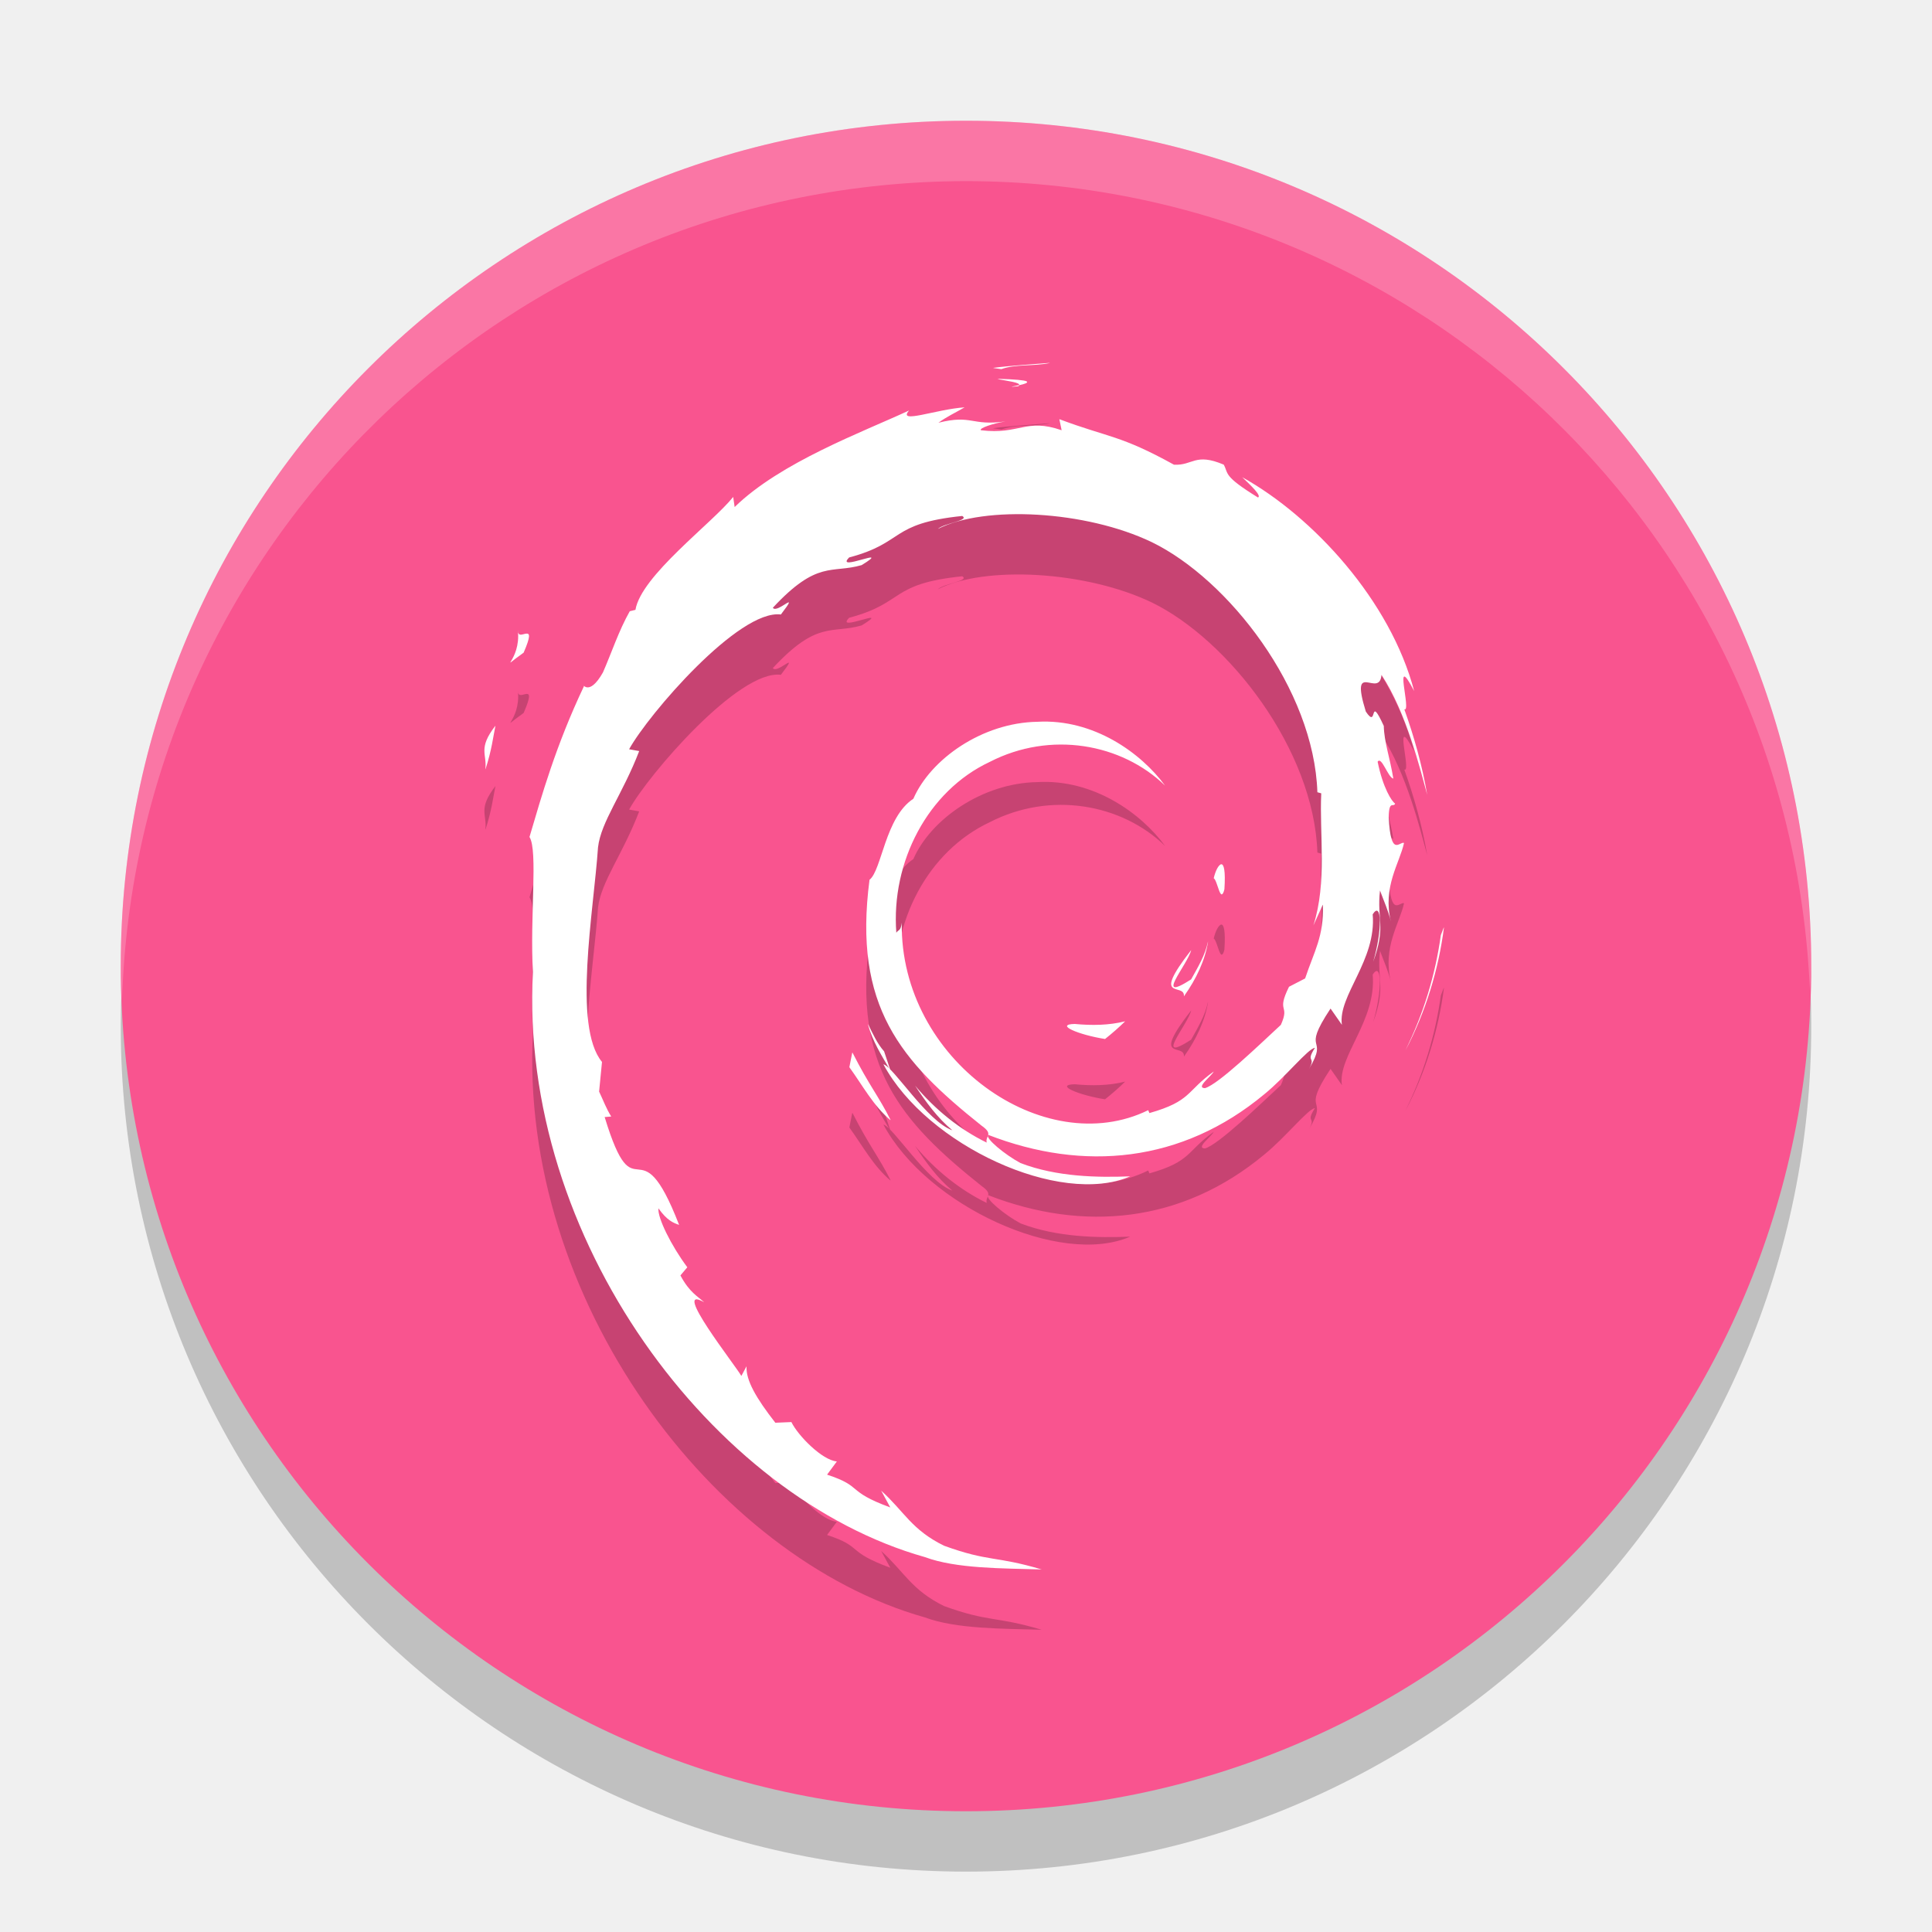
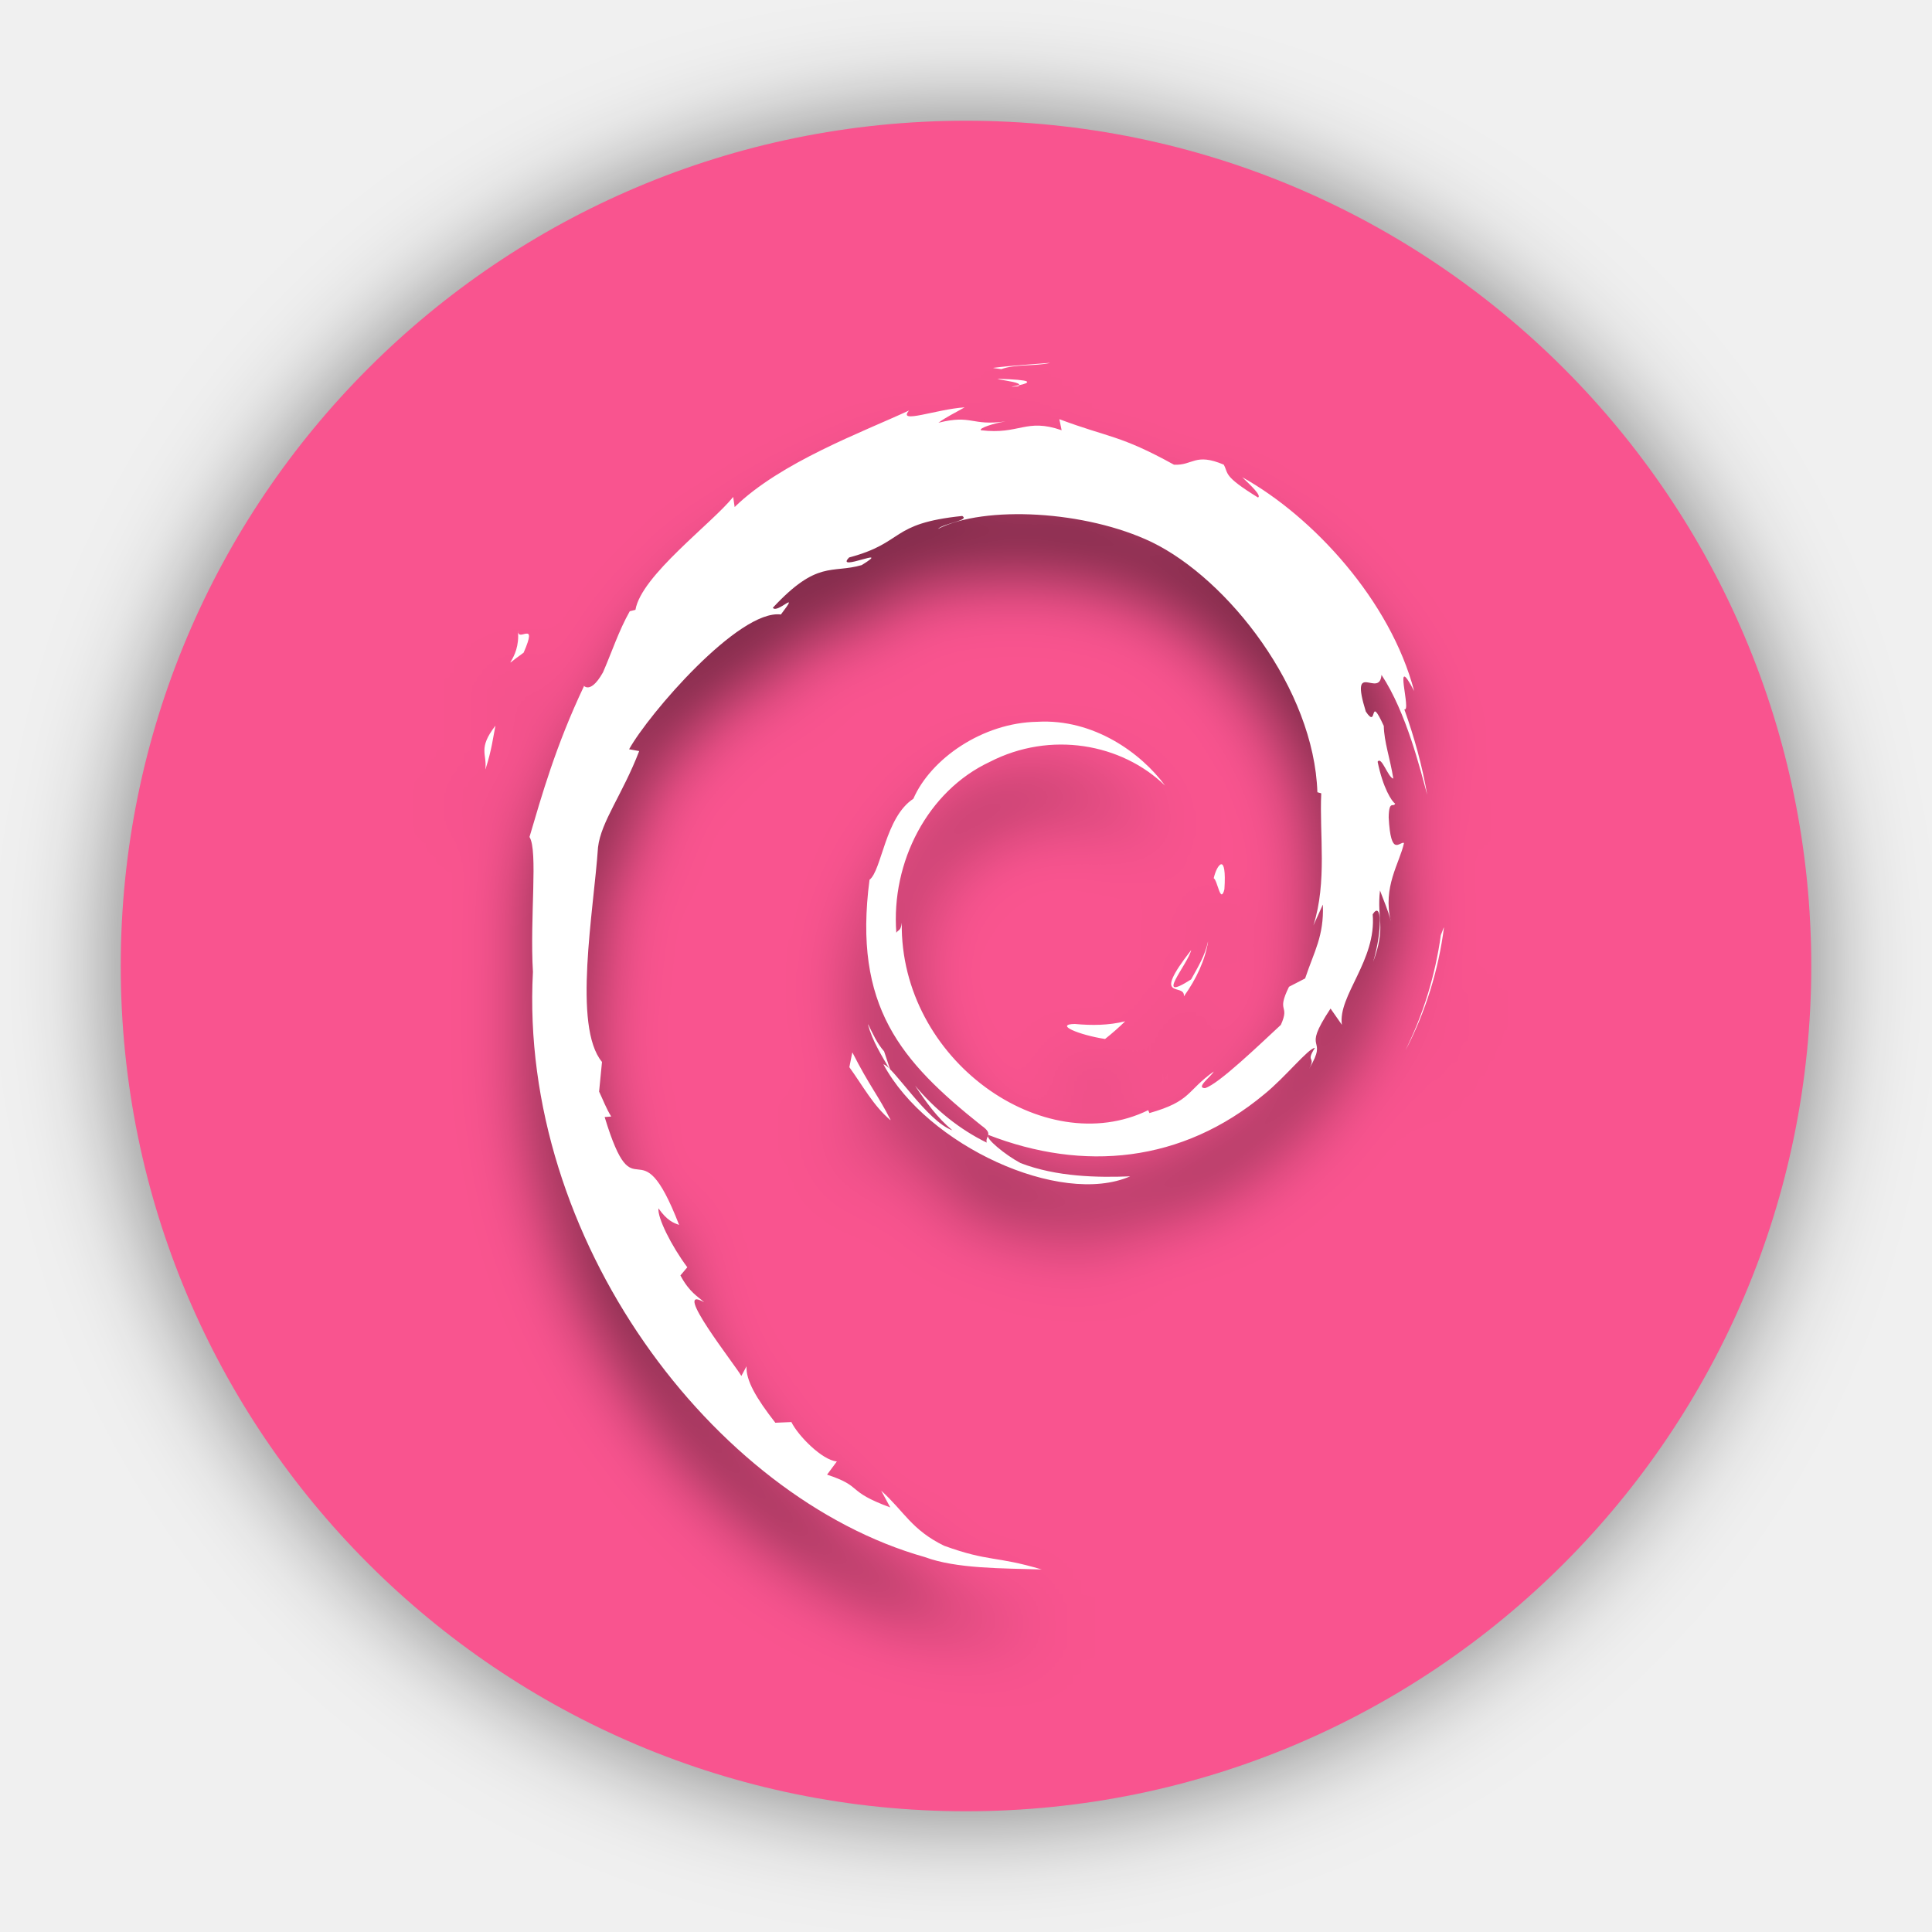
- <svg xmlns="http://www.w3.org/2000/svg" width="32" height="32" version="1">
-   <circle opacity=".2" cx="16" cy="17" r="14" />
-   <circle fill="#f9548f" cx="16" cy="16" r="14" />
-   <path style="opacity:.2" d="m8.039 13.742c0.106-0.33 0.125-0.528 0.165-0.72-0.292 0.38-0.135 0.461-0.165 0.72m0.539-2.293c0.053 0.495-0.366 0.688 0.093 0.361 0.246-0.564-0.096-0.156-0.093-0.361m8.008-4.335c0.228-0.085 0.56-0.047 0.803-0.103-0.316 0.027-0.63 0.043-0.94 0.083l0.137 0.019m7.328 9.247-0.049 0.127c-0.091 0.657-0.287 1.307-0.588 1.91 0.332-0.636 0.547-1.332 0.637-2.037m-9.274 2.053c-0.118-0.132-0.186-0.291-0.265-0.45 0.074 0.278 0.227 0.518 0.369 0.761l-0.104-0.311m-0.524 0.021-0.048 0.241c0.222 0.307 0.398 0.639 0.681 0.878-0.204-0.404-0.355-0.571-0.633-1.119m2.762-11.054-0.127 0.027 0.118-0.011 0.009-0.016m-0.359-0.102c0.18 0.033 0.389 0.058 0.359 0.102 0.198-0.044 0.242-0.084-0.359-0.102m3.757 8.454c0.041-0.619-0.119-0.423-0.173-0.187 0.063 0.034 0.113 0.436 0.173 0.187m-0.668 1.771c0.202-0.283 0.348-0.591 0.4-0.911-0.045 0.228-0.166 0.424-0.281 0.632-0.63 0.404-0.06-0.24-0-0.485-0.678 0.87-0.093 0.521-0.118 0.764m-1.81 0.459c-0.337 0.004 0.063 0.177 0.504 0.246 0.122-0.097 0.232-0.194 0.33-0.29-0.274 0.068-0.553 0.07-0.834 0.044m-9.758-4.221c0.106-0.33 0.125-0.528 0.165-0.72-0.292 0.38-0.135 0.461-0.165 0.72m0.539-2.293c0.053 0.495-0.366 0.688 0.093 0.361 0.246-0.564-0.096-0.156-0.092-0.361m8.007-4.336c0.228-0.085 0.56-0.047 0.803-0.103-0.316 0.027-0.63 0.043-0.939 0.083l0.137 0.019m7.328 9.248-0.049 0.127c-0.091 0.657-0.287 1.307-0.588 1.91 0.332-0.636 0.546-1.332 0.637-2.037m-9.274 2.053c-0.117-0.132-0.186-0.291-0.265-0.45 0.074 0.278 0.227 0.518 0.369 0.761l-0.104-0.312m-0.524 0.021-0.048 0.241c0.222 0.307 0.398 0.639 0.681 0.878-0.204-0.404-0.355-0.571-0.633-1.119m2.762-11.055-0.127 0.027 0.118-0.011 0.009-0.016m5.03 8.61c0.019 0.519-0.146 0.772-0.294 1.218l-0.267 0.138c-0.218 0.442 0.022 0.28-0.135 0.631-0.341 0.315-1.035 0.987-1.257 1.048-0.162-0.004 0.11-0.199 0.145-0.275-0.457 0.326-0.366 0.489-1.065 0.688l-0.02-0.048c-1.722 0.843-4.114-0.827-4.082-3.105-0.018 0.144-0.052 0.108-0.09 0.166-0.089-1.172 0.52-2.349 1.548-2.83 1.005-0.517 2.183-0.305 2.903 0.393-0.395-0.539-1.183-1.11-2.115-1.057-0.914 0.015-1.769 0.619-2.054 1.275-0.468 0.306-0.522 1.182-0.726 1.342-0.275 2.098 0.516 3.004 1.854 4.071 0.21 0.147 0.059 0.17 0.087 0.282-0.444-0.216-0.851-0.543-1.186-0.943 0.178 0.27 0.369 0.533 0.617 0.739-0.419-0.147-0.979-1.056-1.142-1.093 0.722 1.345 2.93 2.359 4.087 1.856-0.535 0.021-1.215 0.011-1.816-0.22-0.253-0.135-0.596-0.415-0.535-0.467 1.578 0.613 3.208 0.464 4.574-0.674 0.348-0.282 0.727-0.76 0.837-0.767-0.165 0.258 0.028 0.124-0.099 0.352 0.346-0.581-0.151-0.236 0.358-1.003l0.188 0.269c-0.07-0.482 0.576-1.067 0.51-1.83 0.148-0.233 0.165 0.251 0.008 0.787 0.218-0.595 0.058-0.691 0.113-1.182 0.06 0.165 0.14 0.34 0.181 0.515-0.142-0.575 0.145-0.968 0.217-1.302-0.071-0.032-0.219 0.254-0.254-0.425 0.005-0.295 0.079-0.155 0.107-0.227-0.055-0.033-0.202-0.259-0.29-0.693 0.064-0.102 0.172 0.264 0.26 0.279-0.056-0.345-0.153-0.608-0.158-0.872-0.256-0.557-0.091 0.074-0.298-0.239-0.273-0.884 0.226-0.205 0.26-0.607 0.413 0.622 0.648 1.588 0.757 1.987-0.083-0.487-0.216-0.96-0.379-1.417 0.126 0.055-0.202-1.002 0.163-0.302-0.392-1.493-1.671-2.888-2.848-3.542 0.144 0.137 0.326 0.309 0.261 0.336-0.586-0.362-0.483-0.391-0.567-0.544-0.477-0.202-0.508 0.017-0.824 0.001-0.899-0.496-1.072-0.444-1.899-0.754l0.038 0.183c-0.595-0.206-0.694 0.078-1.337 0-0.039-0.032 0.206-0.115 0.408-0.146-0.576 0.079-0.549-0.118-1.112 0.022 0.139-0.101 0.286-0.169 0.434-0.255-0.469 0.03-1.121 0.284-0.92 0.052-0.766 0.356-2.126 0.855-2.889 1.599l-0.024-0.167c-0.35 0.437-1.525 1.304-1.619 1.87l-0.094 0.023c-0.182 0.321-0.3 0.684-0.444 1.013-0.238 0.422-0.349 0.163-0.315 0.229-0.468 0.987-0.701 1.817-0.902 2.497 0.143 0.223 0.004 1.34 0.057 2.234-0.235 4.417 2.98 8.704 6.494 9.694 0.515 0.192 1.281 0.185 1.932 0.204-0.768-0.229-0.868-0.121-1.617-0.393-0.54-0.265-0.658-0.567-1.041-0.912l0.151 0.278c-0.75-0.276-0.436-0.342-1.047-0.543l0.162-0.219c-0.242-0.019-0.643-0.426-0.753-0.652l-0.266 0.011c-0.32-0.41-0.49-0.706-0.477-0.935l-0.086 0.16c-0.097-0.174-1.176-1.539-0.617-1.221-0.104-0.098-0.242-0.161-0.392-0.444l0.114-0.135c-0.269-0.361-0.496-0.823-0.478-0.976 0.144 0.202 0.243 0.239 0.342 0.274-0.68-1.755-0.718-0.097-1.233-1.786l0.109-0.009c-0.083-0.131-0.134-0.273-0.201-0.413l0.048-0.491c-0.489-0.589-0.137-2.504-0.066-3.554 0.049-0.427 0.409-0.882 0.682-1.595l-0.167-0.03c0.319-0.578 1.819-2.322 2.514-2.232 0.337-0.44-0.067-0.002-0.133-0.112 0.74-0.796 0.972-0.562 1.471-0.706 0.538-0.332-0.462 0.13-0.207-0.127 0.931-0.247 0.659-0.562 1.873-0.687 0.128 0.076-0.297 0.117-0.404 0.215 0.775-0.395 2.453-0.305 3.544 0.219 1.264 0.615 2.686 2.432 2.742 4.142l0.064 0.018c-0.032 0.68 0.1 1.466-0.13 2.188l0.155-0.342m-5.387-8.712c0.18 0.033 0.389 0.058 0.359 0.102 0.198-0.044 0.242-0.084-0.359-0.102m3.758 8.455c0.041-0.619-0.119-0.423-0.173-0.187 0.063 0.034 0.113 0.436 0.173 0.187m-0.669 1.771c0.202-0.283 0.348-0.591 0.4-0.911-0.045 0.228-0.166 0.424-0.281 0.632-0.63 0.404-0.06-0.24-0-0.485-0.678 0.87-0.093 0.521-0.118 0.764m-1.81 0.46c-0.337 0.005 0.063 0.177 0.504 0.246 0.122-0.097 0.232-0.194 0.33-0.29-0.274 0.068-0.553 0.07-0.834 0.044" />
-   <path style="fill:#ffffff" d="m8.039 12.742c0.106-0.33 0.125-0.528 0.165-0.72-0.292 0.38-0.135 0.461-0.165 0.72m0.539-2.293c0.053 0.495-0.366 0.688 0.092 0.361 0.246-0.564-0.096-0.156-0.092-0.361m8.008-4.335c0.228-0.085 0.56-0.047 0.803-0.102-0.316 0.027-0.63 0.043-0.94 0.083l0.137 0.019m7.328 9.247-0.049 0.127c-0.091 0.657-0.287 1.307-0.588 1.91 0.332-0.636 0.547-1.332 0.637-2.037m-9.274 2.053c-0.118-0.132-0.186-0.291-0.265-0.45 0.074 0.278 0.227 0.518 0.369 0.761l-0.104-0.311m-0.524 0.021-0.048 0.241c0.222 0.307 0.398 0.639 0.681 0.878-0.204-0.404-0.355-0.571-0.633-1.119m2.762-11.054-0.127 0.027 0.118-0.011 0.009-0.016m-0.359-0.102c0.18 0.033 0.389 0.058 0.359 0.102 0.198-0.044 0.242-0.084-0.359-0.102m3.757 8.454c0.041-0.619-0.119-0.423-0.173-0.187 0.063 0.034 0.113 0.436 0.173 0.187m-0.668 1.771c0.202-0.283 0.348-0.591 0.4-0.911-0.045 0.228-0.166 0.424-0.281 0.632-0.63 0.404-0.06-0.24-0-0.485-0.678 0.87-0.093 0.521-0.118 0.764m-1.81 0.459c-0.337 0.004 0.063 0.177 0.504 0.246 0.122-0.097 0.232-0.194 0.33-0.29-0.274 0.068-0.553 0.07-0.834 0.044m-9.758-4.221c0.106-0.33 0.125-0.528 0.165-0.72-0.292 0.38-0.135 0.461-0.165 0.72m0.539-2.293c0.053 0.495-0.366 0.688 0.093 0.361 0.246-0.564-0.096-0.156-0.092-0.361m8.007-4.336c0.228-0.085 0.56-0.047 0.803-0.103-0.316 0.027-0.63 0.043-0.939 0.083l0.137 0.019m7.328 9.248-0.049 0.127c-0.091 0.657-0.287 1.307-0.588 1.91 0.332-0.636 0.546-1.332 0.637-2.037m-9.274 2.053c-0.117-0.132-0.186-0.291-0.265-0.45 0.074 0.278 0.227 0.518 0.369 0.761l-0.104-0.312m-0.524 0.021-0.048 0.241c0.222 0.307 0.398 0.639 0.681 0.878-0.204-0.404-0.355-0.571-0.633-1.119m2.762-11.055-0.127 0.027 0.118-0.011 0.009-0.016m5.03 8.61c0.019 0.519-0.146 0.772-0.294 1.218l-0.267 0.138c-0.218 0.442 0.022 0.28-0.135 0.631-0.341 0.315-1.035 0.987-1.257 1.048-0.162-0.004 0.11-0.199 0.145-0.275-0.457 0.326-0.366 0.489-1.065 0.688l-0.02-0.048c-1.722 0.843-4.114-0.827-4.082-3.105-0.018 0.144-0.052 0.108-0.09 0.166-0.089-1.172 0.52-2.349 1.548-2.83 1.005-0.517 2.183-0.305 2.903 0.393-0.395-0.539-1.183-1.11-2.115-1.057-0.914 0.015-1.769 0.619-2.054 1.275-0.468 0.306-0.522 1.182-0.726 1.342-0.275 2.098 0.516 3.004 1.854 4.071 0.21 0.147 0.059 0.17 0.087 0.282-0.444-0.216-0.851-0.543-1.186-0.943 0.178 0.27 0.369 0.533 0.617 0.739-0.419-0.147-0.979-1.056-1.142-1.093 0.722 1.345 2.93 2.359 4.087 1.856-0.535 0.021-1.215 0.011-1.816-0.22-0.253-0.135-0.596-0.415-0.535-0.467 1.578 0.613 3.208 0.464 4.574-0.674 0.348-0.282 0.727-0.76 0.837-0.767-0.165 0.258 0.028 0.124-0.099 0.352 0.346-0.581-0.151-0.236 0.358-1.003l0.188 0.269c-0.07-0.482 0.576-1.067 0.51-1.83 0.148-0.233 0.165 0.251 0.008 0.787 0.218-0.595 0.058-0.691 0.113-1.182 0.06 0.165 0.14 0.34 0.181 0.515-0.142-0.575 0.145-0.968 0.217-1.302-0.071-0.032-0.219 0.254-0.254-0.425 0.005-0.295 0.079-0.155 0.107-0.227-0.055-0.033-0.202-0.259-0.29-0.693 0.064-0.102 0.172 0.264 0.26 0.279-0.056-0.345-0.153-0.608-0.158-0.872-0.256-0.557-0.091 0.074-0.298-0.239-0.273-0.884 0.226-0.205 0.26-0.607 0.413 0.622 0.648 1.588 0.757 1.987-0.083-0.487-0.216-0.96-0.379-1.417 0.126 0.055-0.202-1.002 0.163-0.302-0.392-1.493-1.671-2.888-2.848-3.542 0.144 0.137 0.326 0.309 0.261 0.336-0.586-0.362-0.483-0.391-0.567-0.544-0.477-0.202-0.508 0.017-0.824 0.001-0.899-0.496-1.072-0.444-1.899-0.754l0.038 0.183c-0.595-0.206-0.694 0.078-1.337 0-0.039-0.032 0.206-0.115 0.408-0.146-0.576 0.079-0.549-0.118-1.112 0.022 0.139-0.101 0.286-0.169 0.434-0.255-0.469 0.03-1.121 0.284-0.92 0.052-0.766 0.356-2.126 0.855-2.889 1.599l-0.024-0.167c-0.35 0.437-1.525 1.304-1.619 1.87l-0.094 0.023c-0.182 0.321-0.3 0.684-0.444 1.013-0.238 0.422-0.349 0.163-0.315 0.229-0.468 0.987-0.701 1.817-0.902 2.497 0.143 0.223 0.004 1.34 0.057 2.234-0.235 4.417 2.98 8.704 6.494 9.694 0.515 0.192 1.281 0.185 1.932 0.204-0.768-0.229-0.868-0.121-1.617-0.393-0.54-0.265-0.658-0.567-1.041-0.912l0.151 0.278c-0.75-0.276-0.436-0.342-1.047-0.543l0.162-0.219c-0.242-0.019-0.643-0.426-0.753-0.652l-0.266 0.011c-0.32-0.41-0.49-0.706-0.477-0.935l-0.086 0.16c-0.097-0.174-1.176-1.539-0.617-1.221-0.104-0.098-0.242-0.161-0.392-0.444l0.114-0.135c-0.269-0.361-0.496-0.823-0.478-0.976 0.144 0.202 0.243 0.239 0.342 0.274-0.68-1.755-0.718-0.097-1.233-1.786l0.109-0.009c-0.083-0.131-0.134-0.273-0.201-0.413l0.048-0.491c-0.489-0.589-0.137-2.504-0.066-3.554 0.049-0.427 0.409-0.882 0.682-1.595l-0.167-0.03c0.319-0.578 1.819-2.322 2.514-2.232 0.337-0.44-0.067-0.002-0.133-0.112 0.74-0.796 0.972-0.562 1.471-0.706 0.538-0.332-0.462 0.13-0.207-0.127 0.931-0.247 0.659-0.562 1.873-0.687 0.128 0.076-0.297 0.117-0.404 0.215 0.775-0.395 2.453-0.305 3.544 0.219 1.264 0.615 2.686 2.432 2.742 4.142l0.064 0.018c-0.032 0.68 0.1 1.466-0.13 2.188l0.155-0.342m-5.387-8.712c0.18 0.033 0.389 0.058 0.359 0.102 0.198-0.044 0.242-0.084-0.359-0.102m3.758 8.455c0.041-0.619-0.119-0.423-0.173-0.187 0.063 0.034 0.113 0.436 0.173 0.187m-0.669 1.771c0.202-0.283 0.348-0.591 0.4-0.911-0.045 0.228-0.166 0.424-0.281 0.632-0.63 0.404-0.06-0.24-0-0.485-0.678 0.87-0.093 0.521-0.118 0.764m-1.81 0.46c-0.337 0.005 0.063 0.177 0.504 0.246 0.122-0.097 0.232-0.194 0.33-0.29-0.274 0.068-0.553 0.07-0.834 0.044" />
-   <path fill="#fff" opacity=".2" d="m16 2a14 14 0 0 0 -14 14 14 14 0 0 0 0.021 0.586 14 14 0 0 1 13.978 -13.586 14 14 0 0 1 13.979 13.414 14 14 0 0 0 0.021 -0.414 14 14 0 0 0 -14 -14z" />
+ <svg xmlns="http://www.w3.org/2000/svg" id="svg26" version="1" height="32" width="32">
+   <defs id="defs30">
+     <filter style="color-interpolation-filters:sRGB" id="filter59670" x="-0.075" width="1.15" y="-0.075" height="1.15">
+       <feGaussianBlur stdDeviation="0.875" id="feGaussianBlur59672" />
+     </filter>
+     <filter style="color-interpolation-filters:sRGB" id="filter59674" x="-0.085" width="1.169" y="-0.067" height="1.135">
+       <feGaussianBlur stdDeviation="0.561" id="feGaussianBlur59676" />
+     </filter>
+   </defs>
+   <circle style="opacity:0.5;filter:url(#filter59670)" id="circle16" r="14" cy="16" cx="16" opacity="0.2" />
+   <circle id="circle18" r="14" cy="16" cx="16" fill="#f9548f" />
+   <path id="path20" d="m8.039 13.742c0.106-0.33 0.125-0.528 0.165-0.72-0.292 0.38-0.135 0.461-0.165 0.72m0.539-2.293c0.053 0.495-0.366 0.688 0.093 0.361 0.246-0.564-0.096-0.156-0.093-0.361m8.008-4.335c0.228-0.085 0.56-0.047 0.803-0.103-0.316 0.027-0.63 0.043-0.94 0.083l0.137 0.019m7.328 9.247-0.049 0.127c-0.091 0.657-0.287 1.307-0.588 1.91 0.332-0.636 0.547-1.332 0.637-2.037m-9.274 2.053c-0.118-0.132-0.186-0.291-0.265-0.45 0.074 0.278 0.227 0.518 0.369 0.761l-0.104-0.311m-0.524 0.021-0.048 0.241c0.222 0.307 0.398 0.639 0.681 0.878-0.204-0.404-0.355-0.571-0.633-1.119m2.762-11.054-0.127 0.027 0.118-0.011 0.009-0.016m-0.359-0.102c0.18 0.033 0.389 0.058 0.359 0.102 0.198-0.044 0.242-0.084-0.359-0.102m3.757 8.454c0.041-0.619-0.119-0.423-0.173-0.187 0.063 0.034 0.113 0.436 0.173 0.187m-0.668 1.771c0.202-0.283 0.348-0.591 0.4-0.911-0.045 0.228-0.166 0.424-0.281 0.632-0.63 0.404-0.06-0.24-0-0.485-0.678 0.87-0.093 0.521-0.118 0.764m-1.81 0.459c-0.337 0.004 0.063 0.177 0.504 0.246 0.122-0.097 0.232-0.194 0.33-0.29-0.274 0.068-0.553 0.07-0.834 0.044m-9.758-4.221c0.106-0.33 0.125-0.528 0.165-0.72-0.292 0.38-0.135 0.461-0.165 0.72m0.539-2.293c0.053 0.495-0.366 0.688 0.093 0.361 0.246-0.564-0.096-0.156-0.092-0.361m8.007-4.336c0.228-0.085 0.56-0.047 0.803-0.103-0.316 0.027-0.63 0.043-0.939 0.083l0.137 0.019m7.328 9.248-0.049 0.127c-0.091 0.657-0.287 1.307-0.588 1.91 0.332-0.636 0.546-1.332 0.637-2.037m-9.274 2.053c-0.117-0.132-0.186-0.291-0.265-0.45 0.074 0.278 0.227 0.518 0.369 0.761l-0.104-0.312m-0.524 0.021-0.048 0.241c0.222 0.307 0.398 0.639 0.681 0.878-0.204-0.404-0.355-0.571-0.633-1.119m2.762-11.055-0.127 0.027 0.118-0.011 0.009-0.016m5.03 8.61c0.019 0.519-0.146 0.772-0.294 1.218l-0.267 0.138c-0.218 0.442 0.022 0.28-0.135 0.631-0.341 0.315-1.035 0.987-1.257 1.048-0.162-0.004 0.11-0.199 0.145-0.275-0.457 0.326-0.366 0.489-1.065 0.688l-0.02-0.048c-1.722 0.843-4.114-0.827-4.082-3.105-0.018 0.144-0.052 0.108-0.09 0.166-0.089-1.172 0.52-2.349 1.548-2.83 1.005-0.517 2.183-0.305 2.903 0.393-0.395-0.539-1.183-1.11-2.115-1.057-0.914 0.015-1.769 0.619-2.054 1.275-0.468 0.306-0.522 1.182-0.726 1.342-0.275 2.098 0.516 3.004 1.854 4.071 0.21 0.147 0.059 0.17 0.087 0.282-0.444-0.216-0.851-0.543-1.186-0.943 0.178 0.27 0.369 0.533 0.617 0.739-0.419-0.147-0.979-1.056-1.142-1.093 0.722 1.345 2.93 2.359 4.087 1.856-0.535 0.021-1.215 0.011-1.816-0.22-0.253-0.135-0.596-0.415-0.535-0.467 1.578 0.613 3.208 0.464 4.574-0.674 0.348-0.282 0.727-0.76 0.837-0.767-0.165 0.258 0.028 0.124-0.099 0.352 0.346-0.581-0.151-0.236 0.358-1.003l0.188 0.269c-0.07-0.482 0.576-1.067 0.51-1.83 0.148-0.233 0.165 0.251 0.008 0.787 0.218-0.595 0.058-0.691 0.113-1.182 0.06 0.165 0.14 0.34 0.181 0.515-0.142-0.575 0.145-0.968 0.217-1.302-0.071-0.032-0.219 0.254-0.254-0.425 0.005-0.295 0.079-0.155 0.107-0.227-0.055-0.033-0.202-0.259-0.29-0.693 0.064-0.102 0.172 0.264 0.26 0.279-0.056-0.345-0.153-0.608-0.158-0.872-0.256-0.557-0.091 0.074-0.298-0.239-0.273-0.884 0.226-0.205 0.26-0.607 0.413 0.622 0.648 1.588 0.757 1.987-0.083-0.487-0.216-0.96-0.379-1.417 0.126 0.055-0.202-1.002 0.163-0.302-0.392-1.493-1.671-2.888-2.848-3.542 0.144 0.137 0.326 0.309 0.261 0.336-0.586-0.362-0.483-0.391-0.567-0.544-0.477-0.202-0.508 0.017-0.824 0.001-0.899-0.496-1.072-0.444-1.899-0.754l0.038 0.183c-0.595-0.206-0.694 0.078-1.337 0-0.039-0.032 0.206-0.115 0.408-0.146-0.576 0.079-0.549-0.118-1.112 0.022 0.139-0.101 0.286-0.169 0.434-0.255-0.469 0.03-1.121 0.284-0.92 0.052-0.766 0.356-2.126 0.855-2.889 1.599l-0.024-0.167c-0.35 0.437-1.525 1.304-1.619 1.87l-0.094 0.023c-0.182 0.321-0.3 0.684-0.444 1.013-0.238 0.422-0.349 0.163-0.315 0.229-0.468 0.987-0.701 1.817-0.902 2.497 0.143 0.223 0.004 1.34 0.057 2.234-0.235 4.417 2.98 8.704 6.494 9.694 0.515 0.192 1.281 0.185 1.932 0.204-0.768-0.229-0.868-0.121-1.617-0.393-0.54-0.265-0.658-0.567-1.041-0.912l0.151 0.278c-0.75-0.276-0.436-0.342-1.047-0.543l0.162-0.219c-0.242-0.019-0.643-0.426-0.753-0.652l-0.266 0.011c-0.32-0.41-0.49-0.706-0.477-0.935l-0.086 0.16c-0.097-0.174-1.176-1.539-0.617-1.221-0.104-0.098-0.242-0.161-0.392-0.444l0.114-0.135c-0.269-0.361-0.496-0.823-0.478-0.976 0.144 0.202 0.243 0.239 0.342 0.274-0.68-1.755-0.718-0.097-1.233-1.786l0.109-0.009c-0.083-0.131-0.134-0.273-0.201-0.413l0.048-0.491c-0.489-0.589-0.137-2.504-0.066-3.554 0.049-0.427 0.409-0.882 0.682-1.595l-0.167-0.03c0.319-0.578 1.819-2.322 2.514-2.232 0.337-0.44-0.067-0.002-0.133-0.112 0.74-0.796 0.972-0.562 1.471-0.706 0.538-0.332-0.462 0.13-0.207-0.127 0.931-0.247 0.659-0.562 1.873-0.687 0.128 0.076-0.297 0.117-0.404 0.215 0.775-0.395 2.453-0.305 3.544 0.219 1.264 0.615 2.686 2.432 2.742 4.142l0.064 0.018c-0.032 0.68 0.1 1.466-0.13 2.188l0.155-0.342m-5.387-8.712c0.18 0.033 0.389 0.058 0.359 0.102 0.198-0.044 0.242-0.084-0.359-0.102m3.758 8.455c0.041-0.619-0.119-0.423-0.173-0.187 0.063 0.034 0.113 0.436 0.173 0.187m-0.669 1.771c0.202-0.283 0.348-0.591 0.4-0.911-0.045 0.228-0.166 0.424-0.281 0.632-0.63 0.404-0.06-0.24-0-0.485-0.678 0.87-0.093 0.521-0.118 0.764m-1.81 0.46c-0.337 0.005 0.063 0.177 0.504 0.246 0.122-0.097 0.232-0.194 0.33-0.29-0.274 0.068-0.553 0.07-0.834 0.044" style="opacity:0.5;filter:url(#filter59674)" />
+   <path id="path22" d="m8.039 12.742c0.106-0.33 0.125-0.528 0.165-0.72-0.292 0.38-0.135 0.461-0.165 0.72m0.539-2.293c0.053 0.495-0.366 0.688 0.092 0.361 0.246-0.564-0.096-0.156-0.092-0.361m8.008-4.335c0.228-0.085 0.56-0.047 0.803-0.102-0.316 0.027-0.63 0.043-0.94 0.083l0.137 0.019m7.328 9.247-0.049 0.127c-0.091 0.657-0.287 1.307-0.588 1.91 0.332-0.636 0.547-1.332 0.637-2.037m-9.274 2.053c-0.118-0.132-0.186-0.291-0.265-0.45 0.074 0.278 0.227 0.518 0.369 0.761l-0.104-0.311m-0.524 0.021-0.048 0.241c0.222 0.307 0.398 0.639 0.681 0.878-0.204-0.404-0.355-0.571-0.633-1.119m2.762-11.054-0.127 0.027 0.118-0.011 0.009-0.016m-0.359-0.102c0.18 0.033 0.389 0.058 0.359 0.102 0.198-0.044 0.242-0.084-0.359-0.102m3.757 8.454c0.041-0.619-0.119-0.423-0.173-0.187 0.063 0.034 0.113 0.436 0.173 0.187m-0.668 1.771c0.202-0.283 0.348-0.591 0.4-0.911-0.045 0.228-0.166 0.424-0.281 0.632-0.63 0.404-0.06-0.24-0-0.485-0.678 0.87-0.093 0.521-0.118 0.764m-1.81 0.459c-0.337 0.004 0.063 0.177 0.504 0.246 0.122-0.097 0.232-0.194 0.33-0.29-0.274 0.068-0.553 0.07-0.834 0.044m-9.758-4.221c0.106-0.33 0.125-0.528 0.165-0.72-0.292 0.38-0.135 0.461-0.165 0.72m0.539-2.293c0.053 0.495-0.366 0.688 0.093 0.361 0.246-0.564-0.096-0.156-0.092-0.361m8.007-4.336c0.228-0.085 0.56-0.047 0.803-0.103-0.316 0.027-0.63 0.043-0.939 0.083l0.137 0.019m7.328 9.248-0.049 0.127c-0.091 0.657-0.287 1.307-0.588 1.91 0.332-0.636 0.546-1.332 0.637-2.037m-9.274 2.053c-0.117-0.132-0.186-0.291-0.265-0.45 0.074 0.278 0.227 0.518 0.369 0.761l-0.104-0.312m-0.524 0.021-0.048 0.241c0.222 0.307 0.398 0.639 0.681 0.878-0.204-0.404-0.355-0.571-0.633-1.119m2.762-11.055-0.127 0.027 0.118-0.011 0.009-0.016m5.03 8.61c0.019 0.519-0.146 0.772-0.294 1.218l-0.267 0.138c-0.218 0.442 0.022 0.28-0.135 0.631-0.341 0.315-1.035 0.987-1.257 1.048-0.162-0.004 0.11-0.199 0.145-0.275-0.457 0.326-0.366 0.489-1.065 0.688l-0.02-0.048c-1.722 0.843-4.114-0.827-4.082-3.105-0.018 0.144-0.052 0.108-0.09 0.166-0.089-1.172 0.52-2.349 1.548-2.83 1.005-0.517 2.183-0.305 2.903 0.393-0.395-0.539-1.183-1.11-2.115-1.057-0.914 0.015-1.769 0.619-2.054 1.275-0.468 0.306-0.522 1.182-0.726 1.342-0.275 2.098 0.516 3.004 1.854 4.071 0.21 0.147 0.059 0.17 0.087 0.282-0.444-0.216-0.851-0.543-1.186-0.943 0.178 0.27 0.369 0.533 0.617 0.739-0.419-0.147-0.979-1.056-1.142-1.093 0.722 1.345 2.93 2.359 4.087 1.856-0.535 0.021-1.215 0.011-1.816-0.22-0.253-0.135-0.596-0.415-0.535-0.467 1.578 0.613 3.208 0.464 4.574-0.674 0.348-0.282 0.727-0.76 0.837-0.767-0.165 0.258 0.028 0.124-0.099 0.352 0.346-0.581-0.151-0.236 0.358-1.003l0.188 0.269c-0.07-0.482 0.576-1.067 0.51-1.83 0.148-0.233 0.165 0.251 0.008 0.787 0.218-0.595 0.058-0.691 0.113-1.182 0.06 0.165 0.14 0.34 0.181 0.515-0.142-0.575 0.145-0.968 0.217-1.302-0.071-0.032-0.219 0.254-0.254-0.425 0.005-0.295 0.079-0.155 0.107-0.227-0.055-0.033-0.202-0.259-0.29-0.693 0.064-0.102 0.172 0.264 0.26 0.279-0.056-0.345-0.153-0.608-0.158-0.872-0.256-0.557-0.091 0.074-0.298-0.239-0.273-0.884 0.226-0.205 0.26-0.607 0.413 0.622 0.648 1.588 0.757 1.987-0.083-0.487-0.216-0.96-0.379-1.417 0.126 0.055-0.202-1.002 0.163-0.302-0.392-1.493-1.671-2.888-2.848-3.542 0.144 0.137 0.326 0.309 0.261 0.336-0.586-0.362-0.483-0.391-0.567-0.544-0.477-0.202-0.508 0.017-0.824 0.001-0.899-0.496-1.072-0.444-1.899-0.754l0.038 0.183c-0.595-0.206-0.694 0.078-1.337 0-0.039-0.032 0.206-0.115 0.408-0.146-0.576 0.079-0.549-0.118-1.112 0.022 0.139-0.101 0.286-0.169 0.434-0.255-0.469 0.03-1.121 0.284-0.92 0.052-0.766 0.356-2.126 0.855-2.889 1.599l-0.024-0.167c-0.35 0.437-1.525 1.304-1.619 1.87l-0.094 0.023c-0.182 0.321-0.3 0.684-0.444 1.013-0.238 0.422-0.349 0.163-0.315 0.229-0.468 0.987-0.701 1.817-0.902 2.497 0.143 0.223 0.004 1.34 0.057 2.234-0.235 4.417 2.98 8.704 6.494 9.694 0.515 0.192 1.281 0.185 1.932 0.204-0.768-0.229-0.868-0.121-1.617-0.393-0.54-0.265-0.658-0.567-1.041-0.912l0.151 0.278c-0.75-0.276-0.436-0.342-1.047-0.543l0.162-0.219c-0.242-0.019-0.643-0.426-0.753-0.652l-0.266 0.011c-0.32-0.41-0.49-0.706-0.477-0.935l-0.086 0.16c-0.097-0.174-1.176-1.539-0.617-1.221-0.104-0.098-0.242-0.161-0.392-0.444l0.114-0.135c-0.269-0.361-0.496-0.823-0.478-0.976 0.144 0.202 0.243 0.239 0.342 0.274-0.68-1.755-0.718-0.097-1.233-1.786l0.109-0.009c-0.083-0.131-0.134-0.273-0.201-0.413l0.048-0.491c-0.489-0.589-0.137-2.504-0.066-3.554 0.049-0.427 0.409-0.882 0.682-1.595l-0.167-0.03c0.319-0.578 1.819-2.322 2.514-2.232 0.337-0.44-0.067-0.002-0.133-0.112 0.74-0.796 0.972-0.562 1.471-0.706 0.538-0.332-0.462 0.13-0.207-0.127 0.931-0.247 0.659-0.562 1.873-0.687 0.128 0.076-0.297 0.117-0.404 0.215 0.775-0.395 2.453-0.305 3.544 0.219 1.264 0.615 2.686 2.432 2.742 4.142l0.064 0.018c-0.032 0.68 0.1 1.466-0.13 2.188l0.155-0.342m-5.387-8.712c0.18 0.033 0.389 0.058 0.359 0.102 0.198-0.044 0.242-0.084-0.359-0.102m3.758 8.455c0.041-0.619-0.119-0.423-0.173-0.187 0.063 0.034 0.113 0.436 0.173 0.187m-0.669 1.771c0.202-0.283 0.348-0.591 0.4-0.911-0.045 0.228-0.166 0.424-0.281 0.632-0.63 0.404-0.06-0.24-0-0.485-0.678 0.87-0.093 0.521-0.118 0.764m-1.81 0.46c-0.337 0.005 0.063 0.177 0.504 0.246 0.122-0.097 0.232-0.194 0.33-0.29-0.274 0.068-0.553 0.07-0.834 0.044" style="fill:#ffffff" />
</svg>
